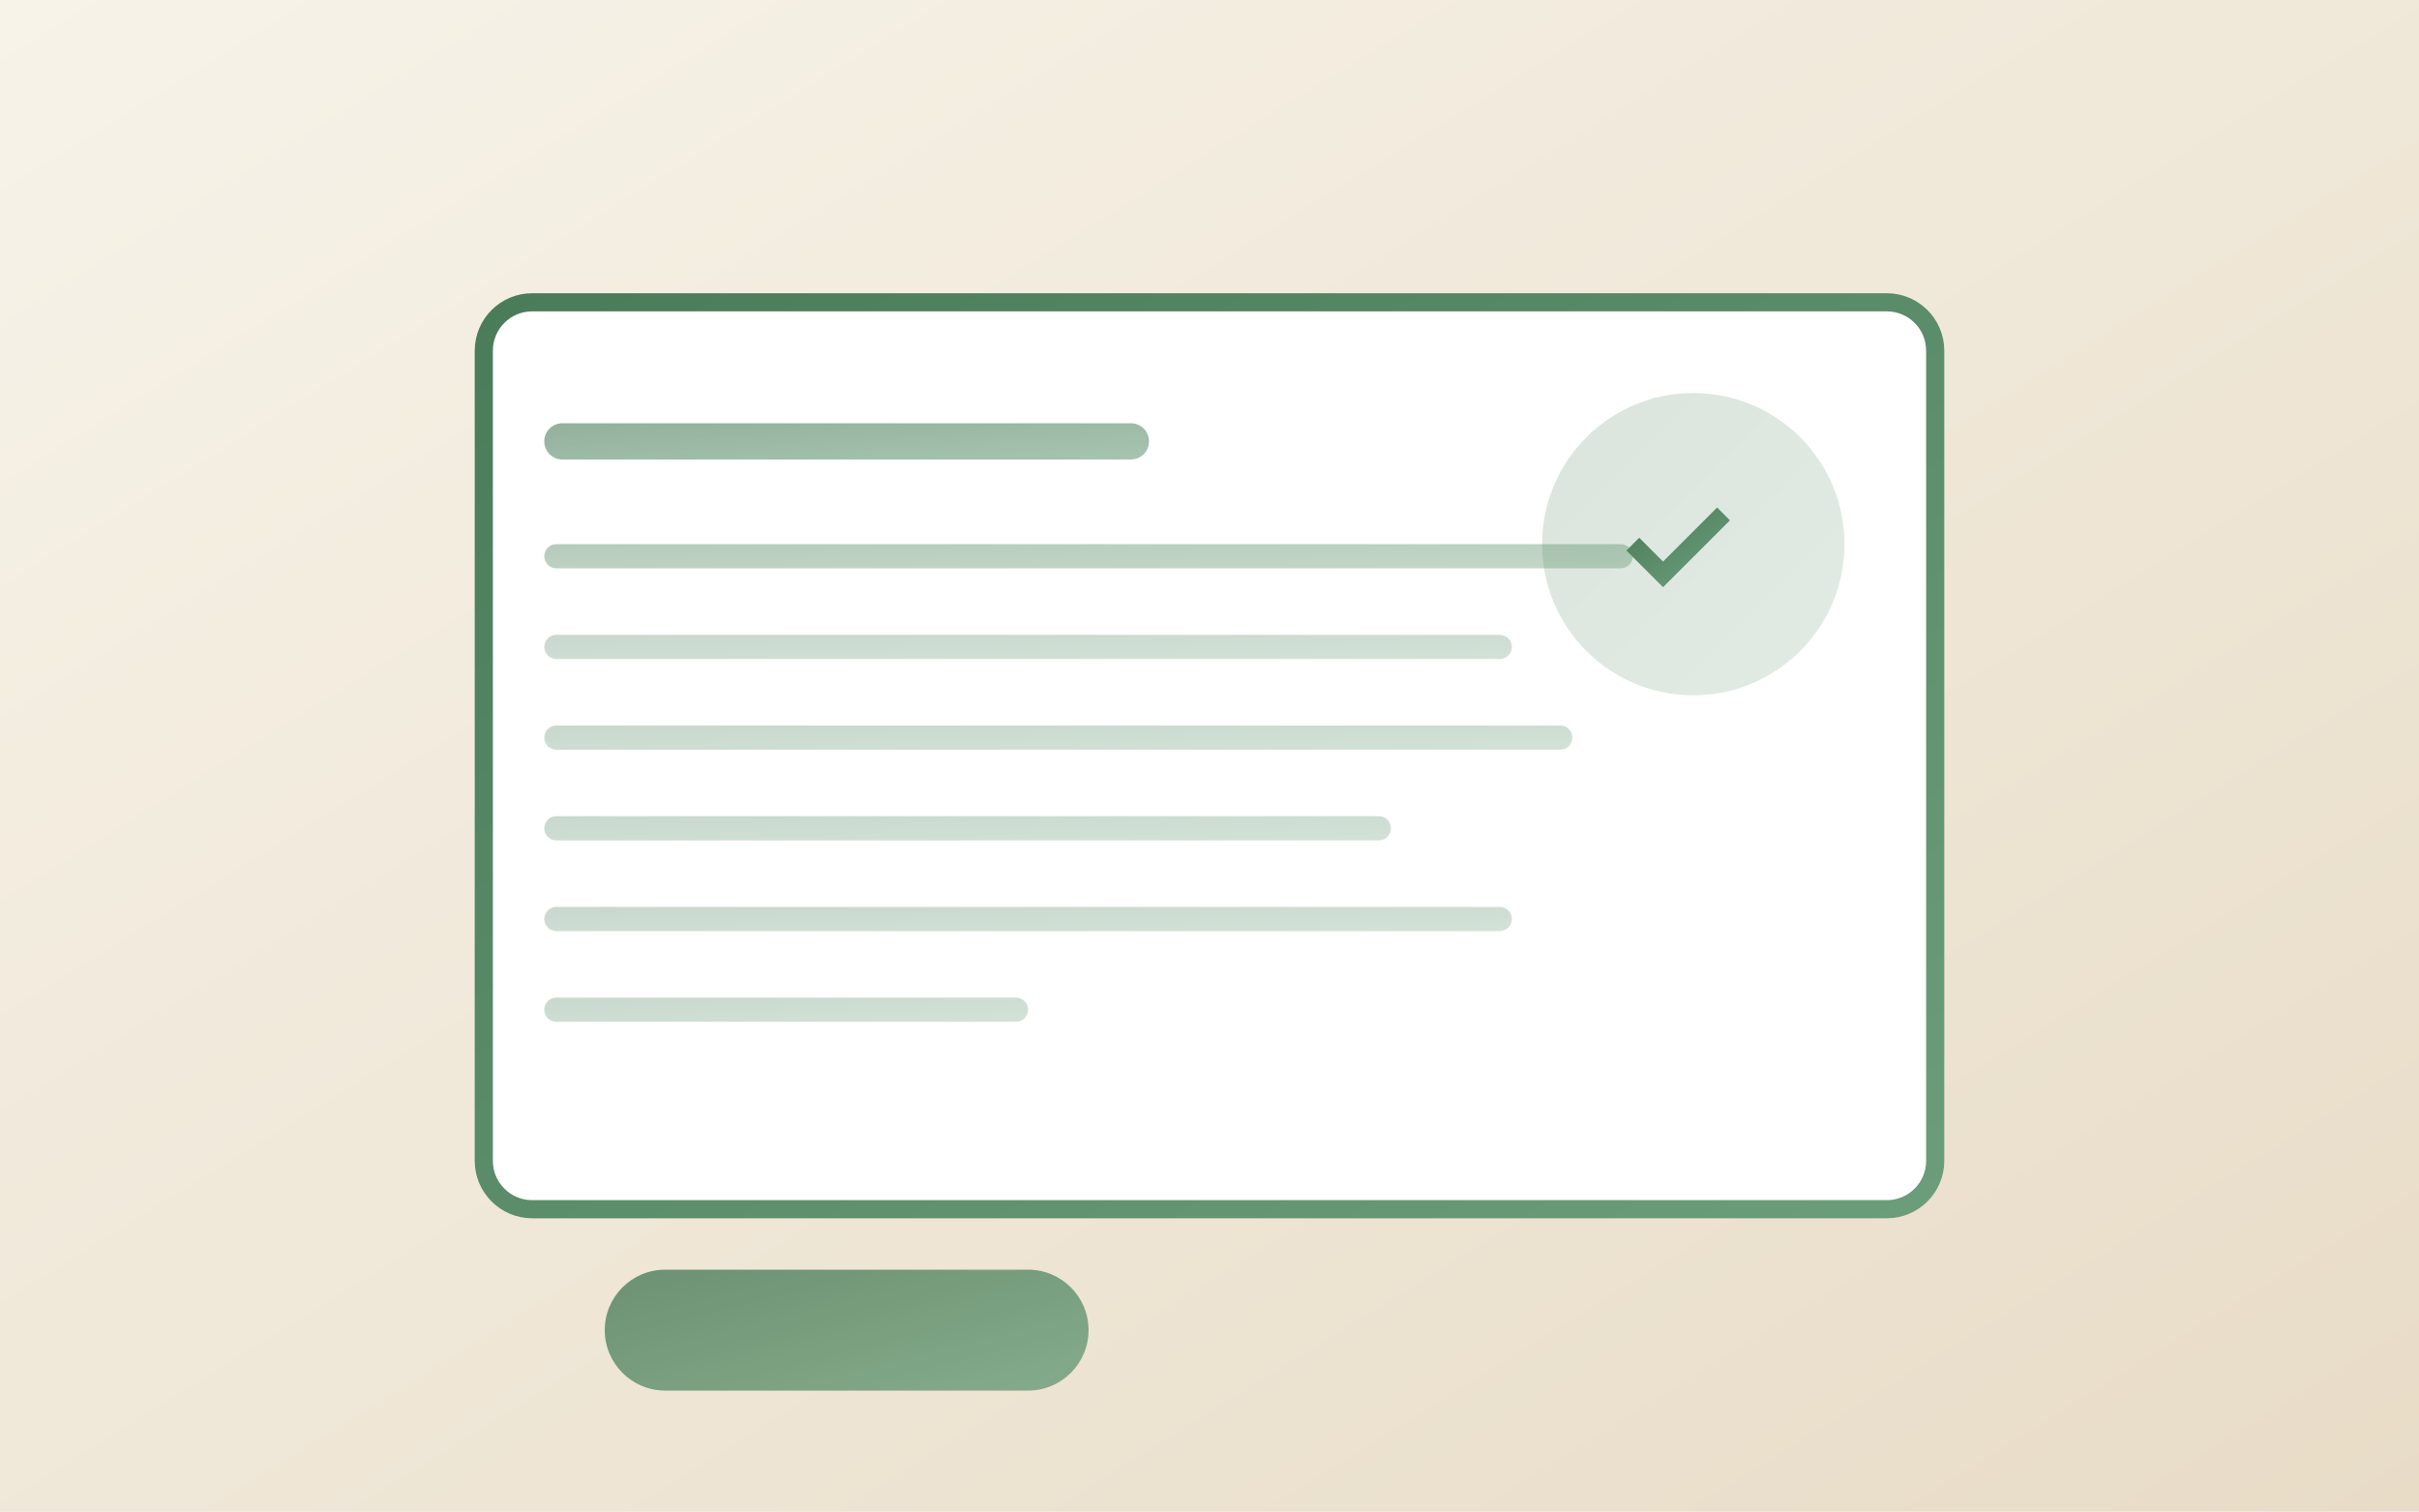
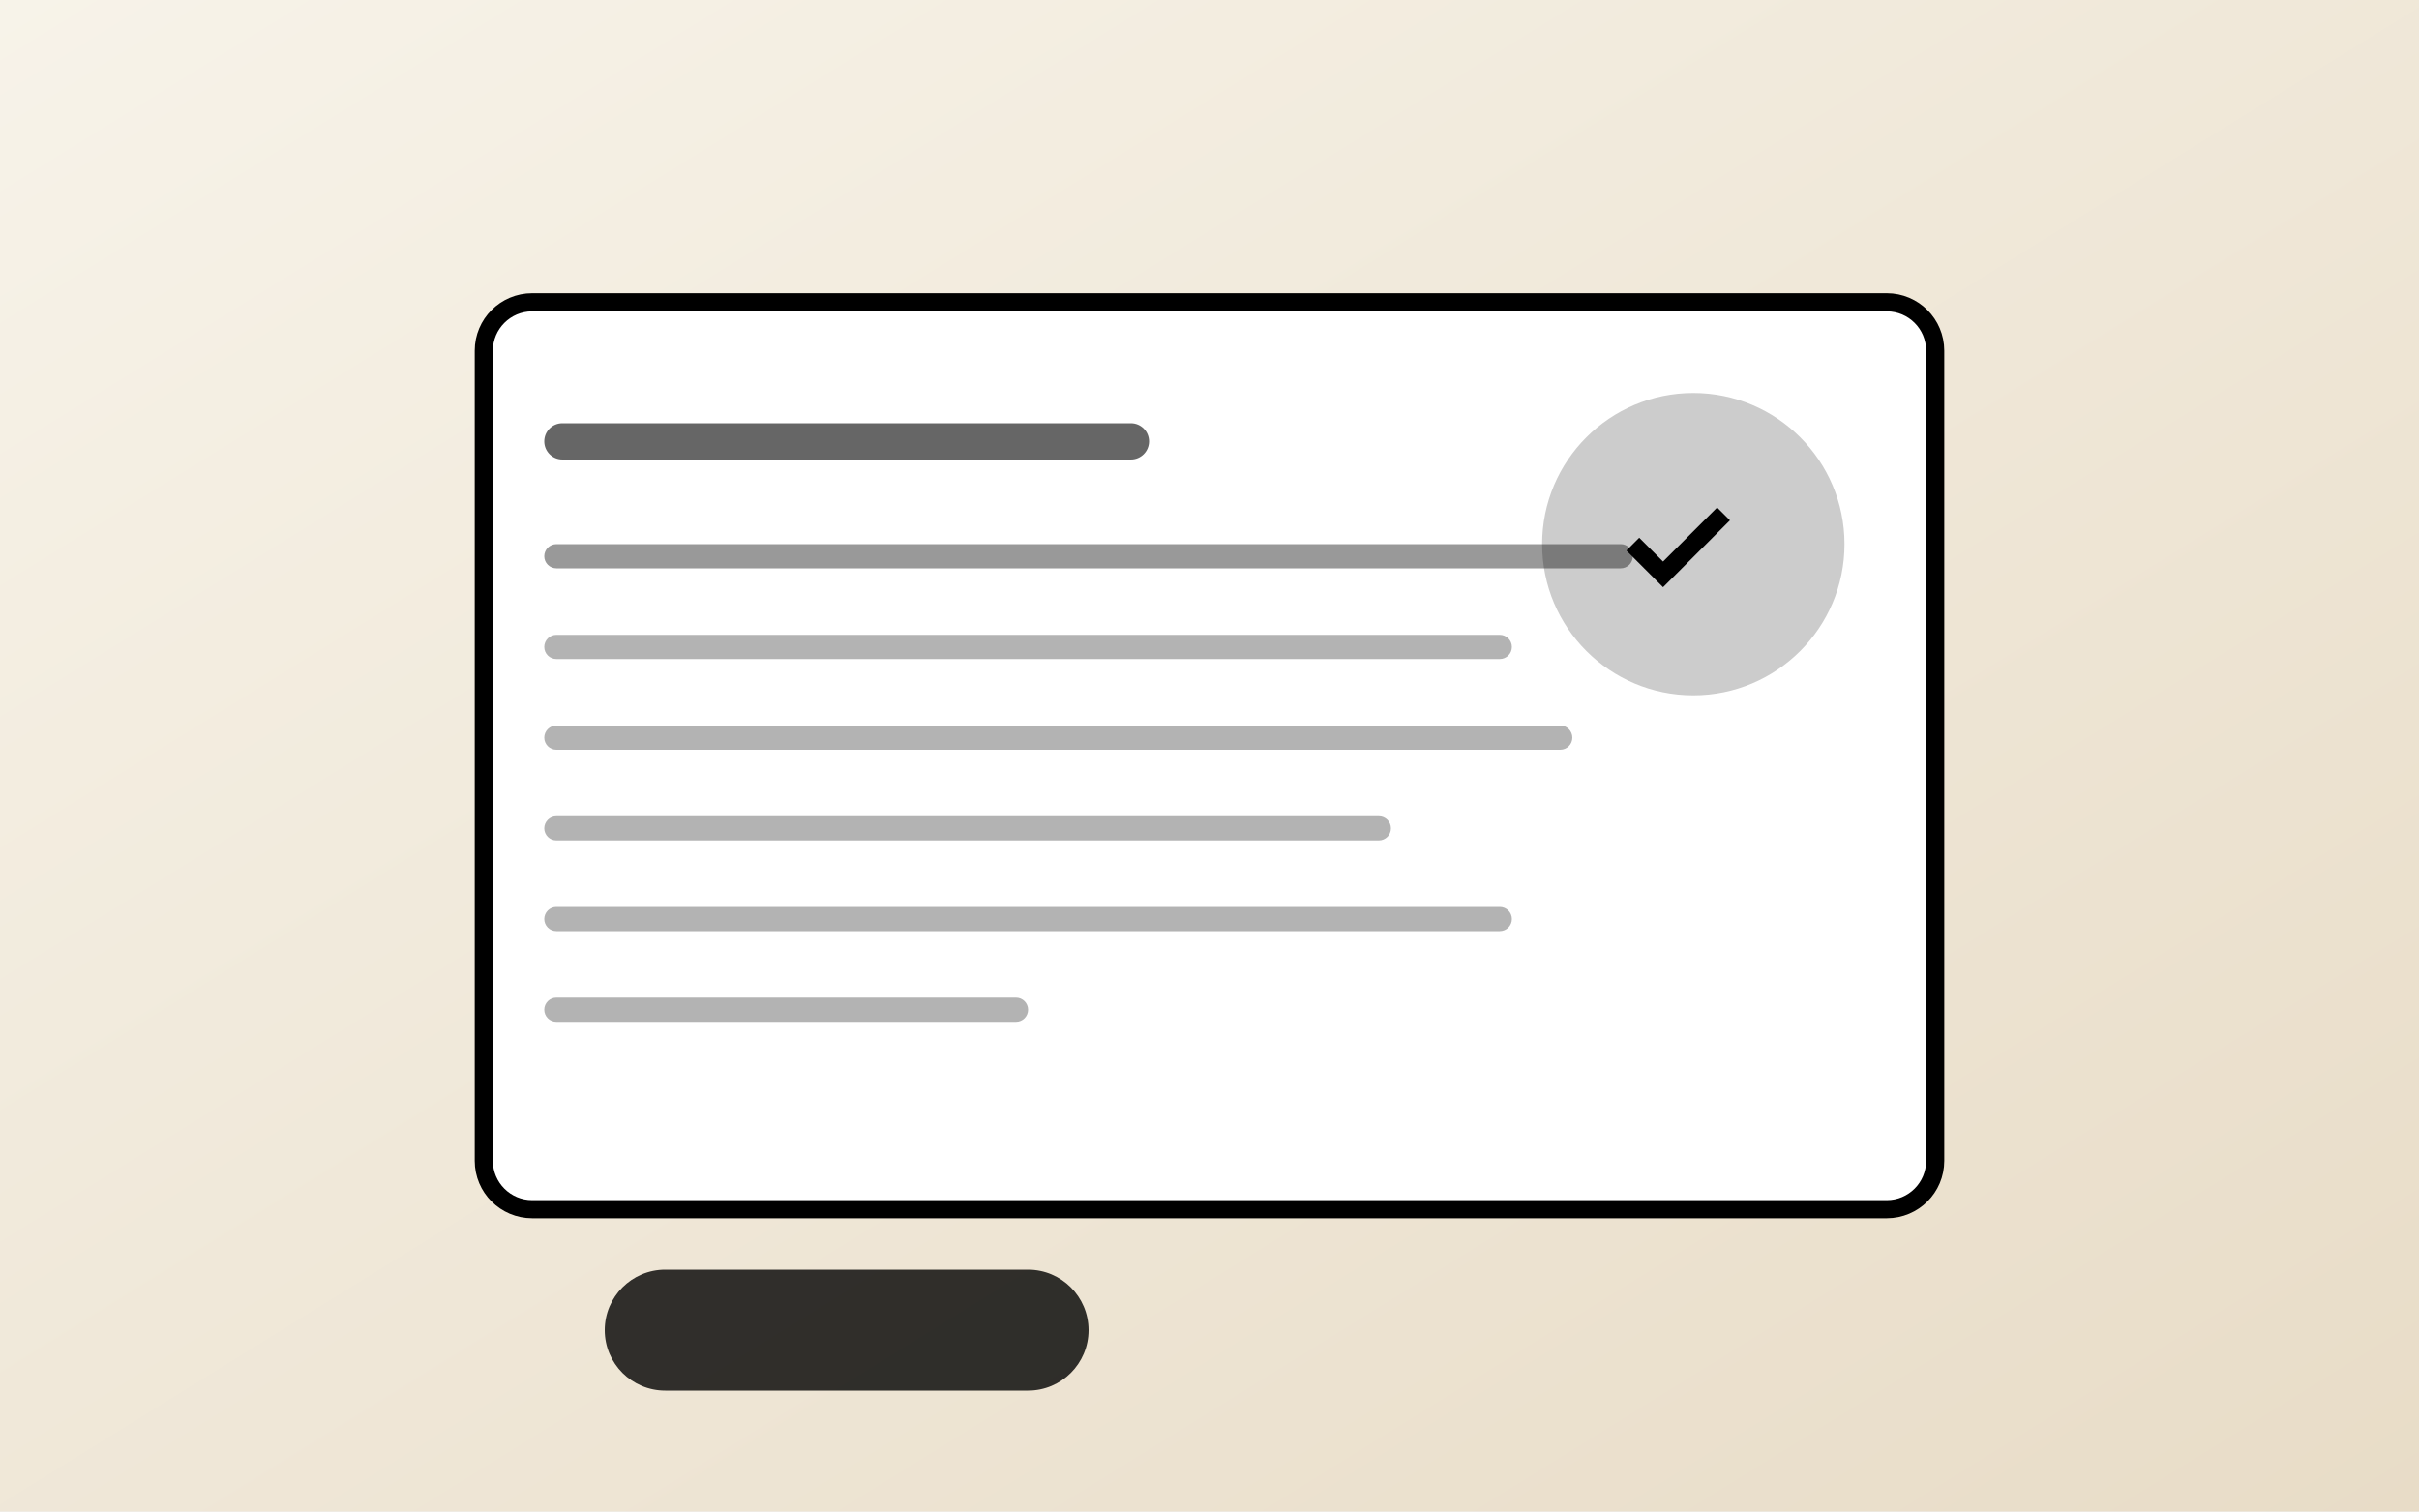
<svg xmlns="http://www.w3.org/2000/svg" width="400" height="250" viewBox="0 0 400 250" fill="none">
  <defs>
    <linearGradient id="bg" x1="0" y1="0" x2="1" y2="1">
      <stop offset="0%" stop-color="#f7f3e9" />
      <stop offset="100%" stop-color="#e8dcc7" />
    </linearGradient>
    <linearGradient id="paper" x1="0" y1="0" x2="1" y2="1">
-       <stop offset="0%" stop-color="#4a7c59" />
-       <stop offset="100%" stop-color="#6b9d7a" />
+       <stop offset="0%" stop-color="oklch(0.5 0.05 125)" />
+       <stop offset="100%" stop-color="oklch(0.75 0.09 130)" />
    </linearGradient>
  </defs>
  <rect width="400" height="250" fill="url(#bg)" />
  <rect x="80" y="50" width="240" height="150" rx="8" fill="white" stroke="url(#paper)" stroke-width="3" />
  <rect x="90" y="70" width="100" height="6" rx="3" fill="url(#paper)" opacity="0.6" />
  <rect x="90" y="90" width="180" height="4" rx="2" fill="url(#paper)" opacity="0.4" />
  <rect x="90" y="105" width="160" height="4" rx="2" fill="url(#paper)" opacity="0.3" />
  <rect x="90" y="120" width="170" height="4" rx="2" fill="url(#paper)" opacity="0.3" />
  <rect x="90" y="135" width="140" height="4" rx="2" fill="url(#paper)" opacity="0.3" />
  <rect x="90" y="150" width="160" height="4" rx="2" fill="url(#paper)" opacity="0.3" />
  <rect x="90" y="165" width="80" height="4" rx="2" fill="url(#paper)" opacity="0.3" />
  <circle cx="280" cy="90" r="25" fill="url(#paper)" opacity="0.2" />
  <path d="M270 90 L275 95 L285 85" stroke="url(#paper)" stroke-width="3" fill="none" />
  <rect x="100" y="210" width="80" height="20" rx="10" fill="url(#paper)" opacity="0.8" />
</svg>
